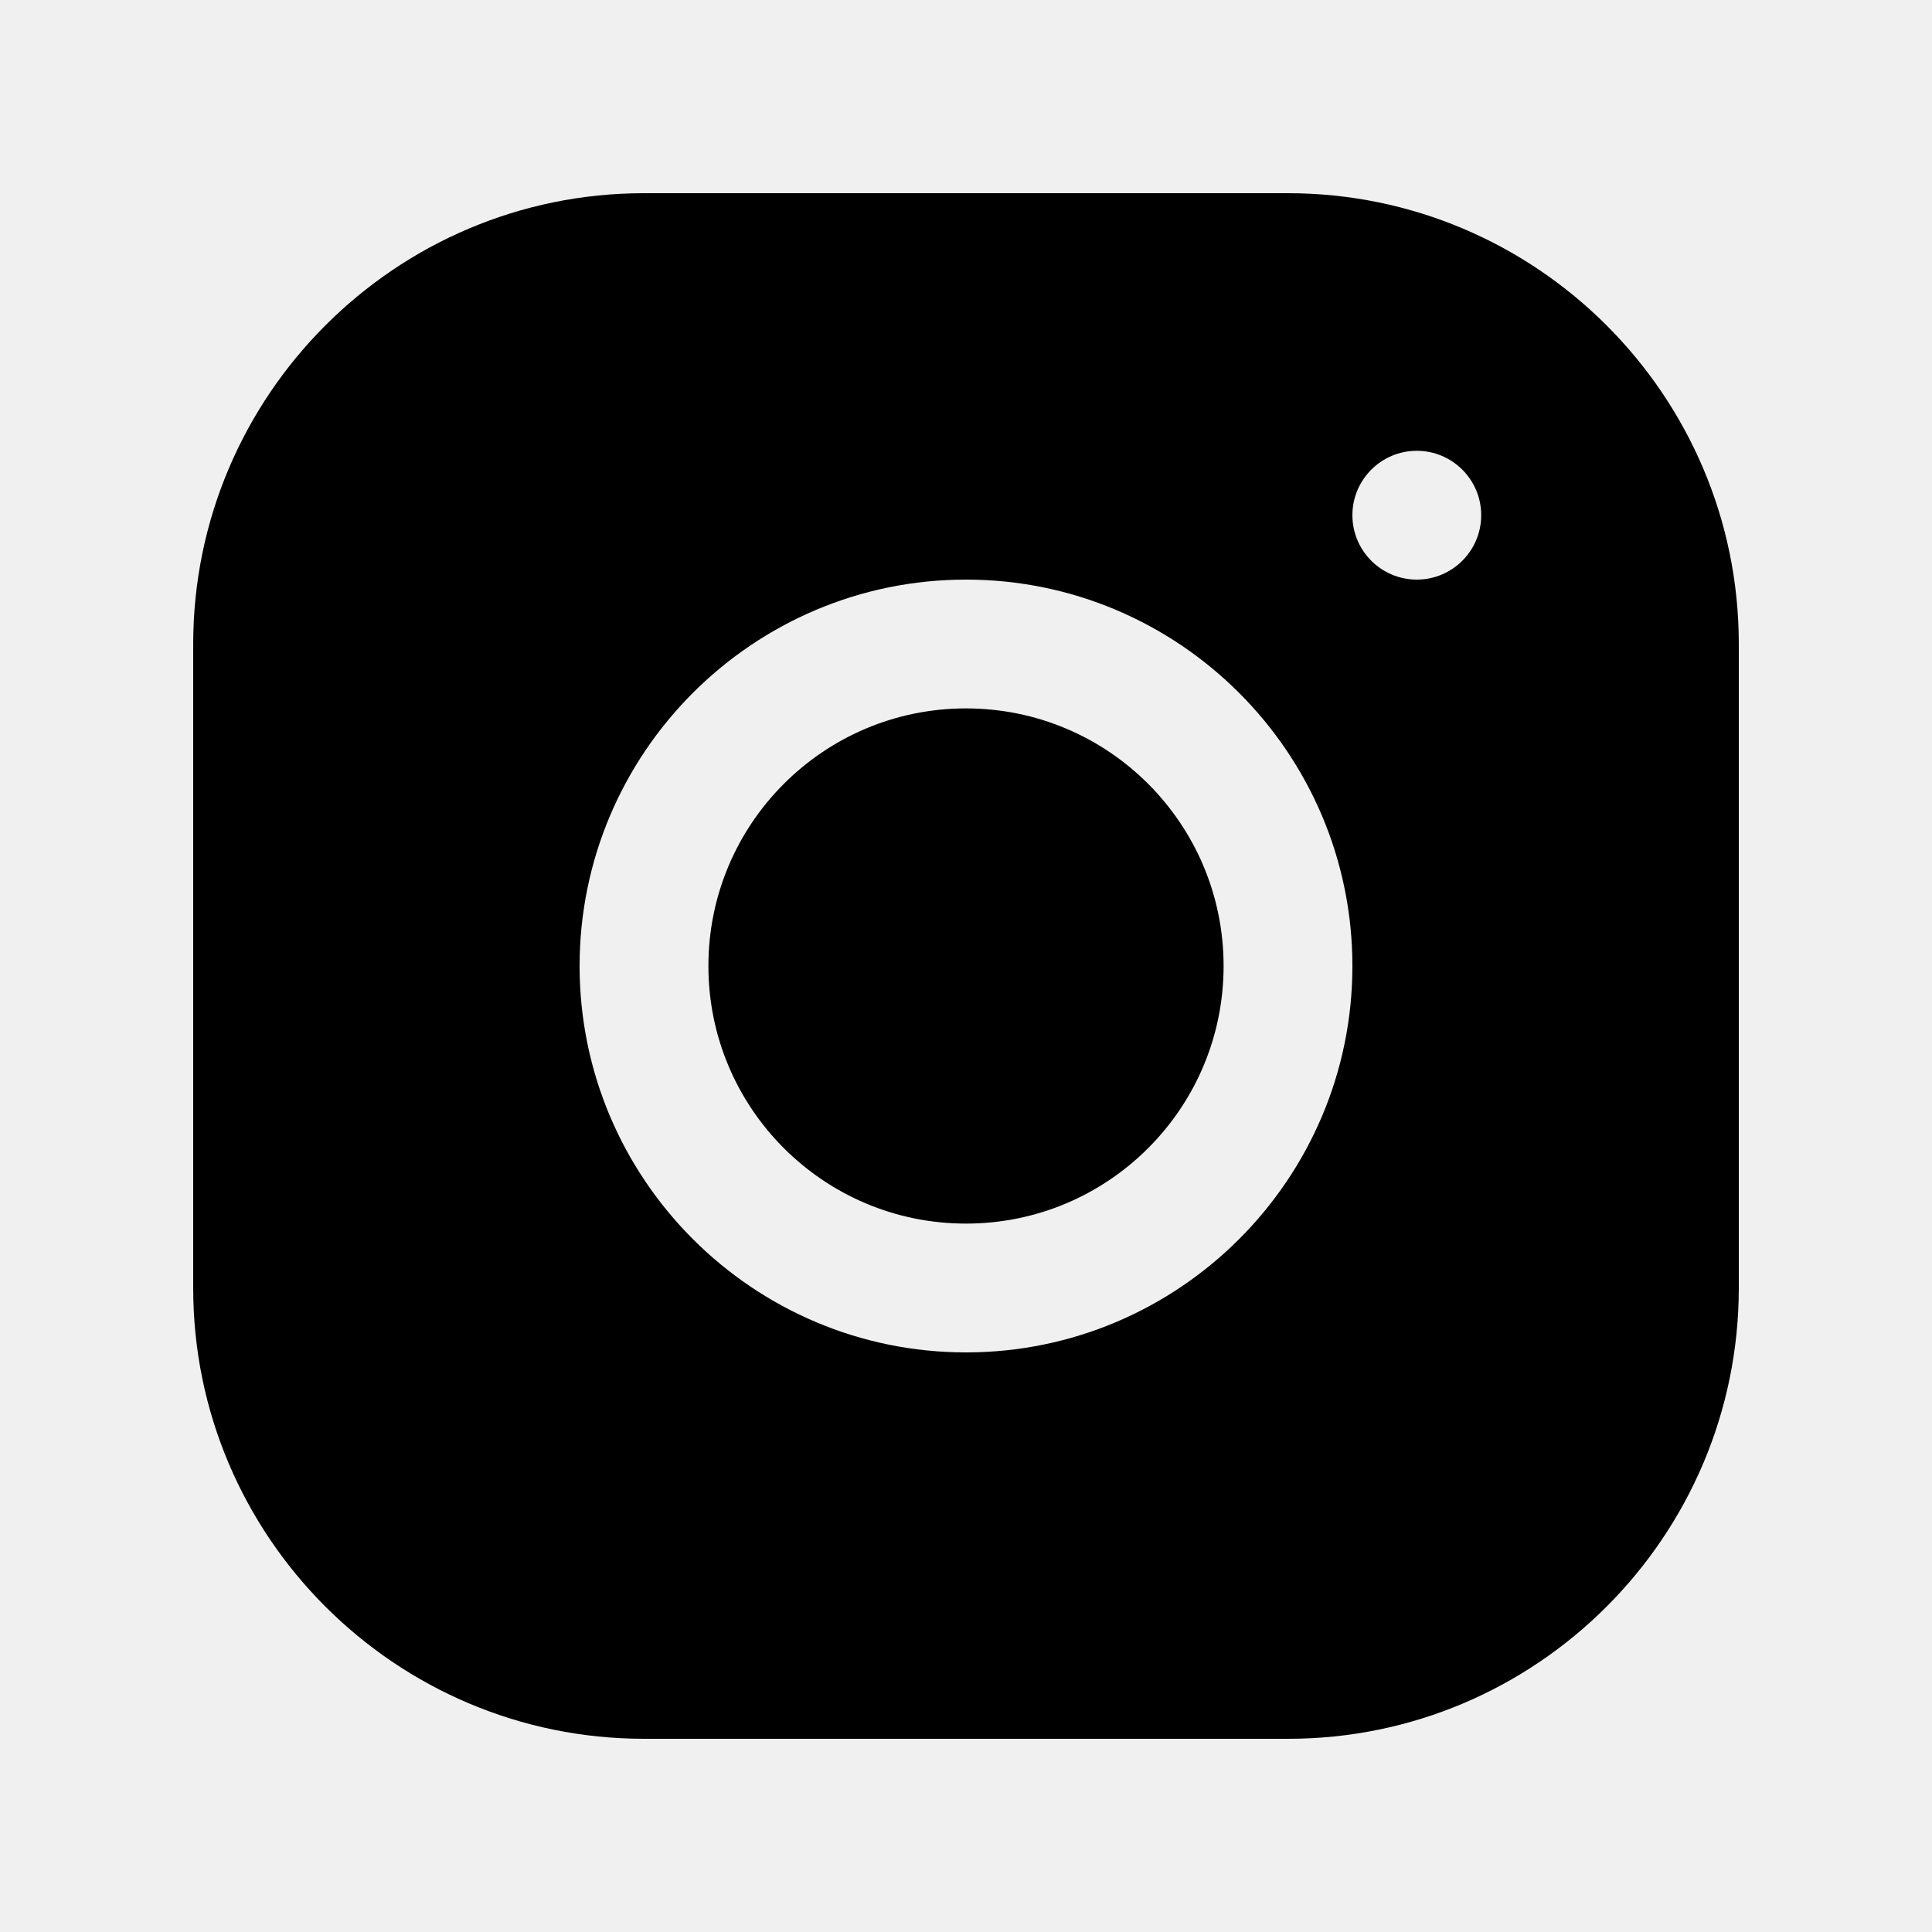
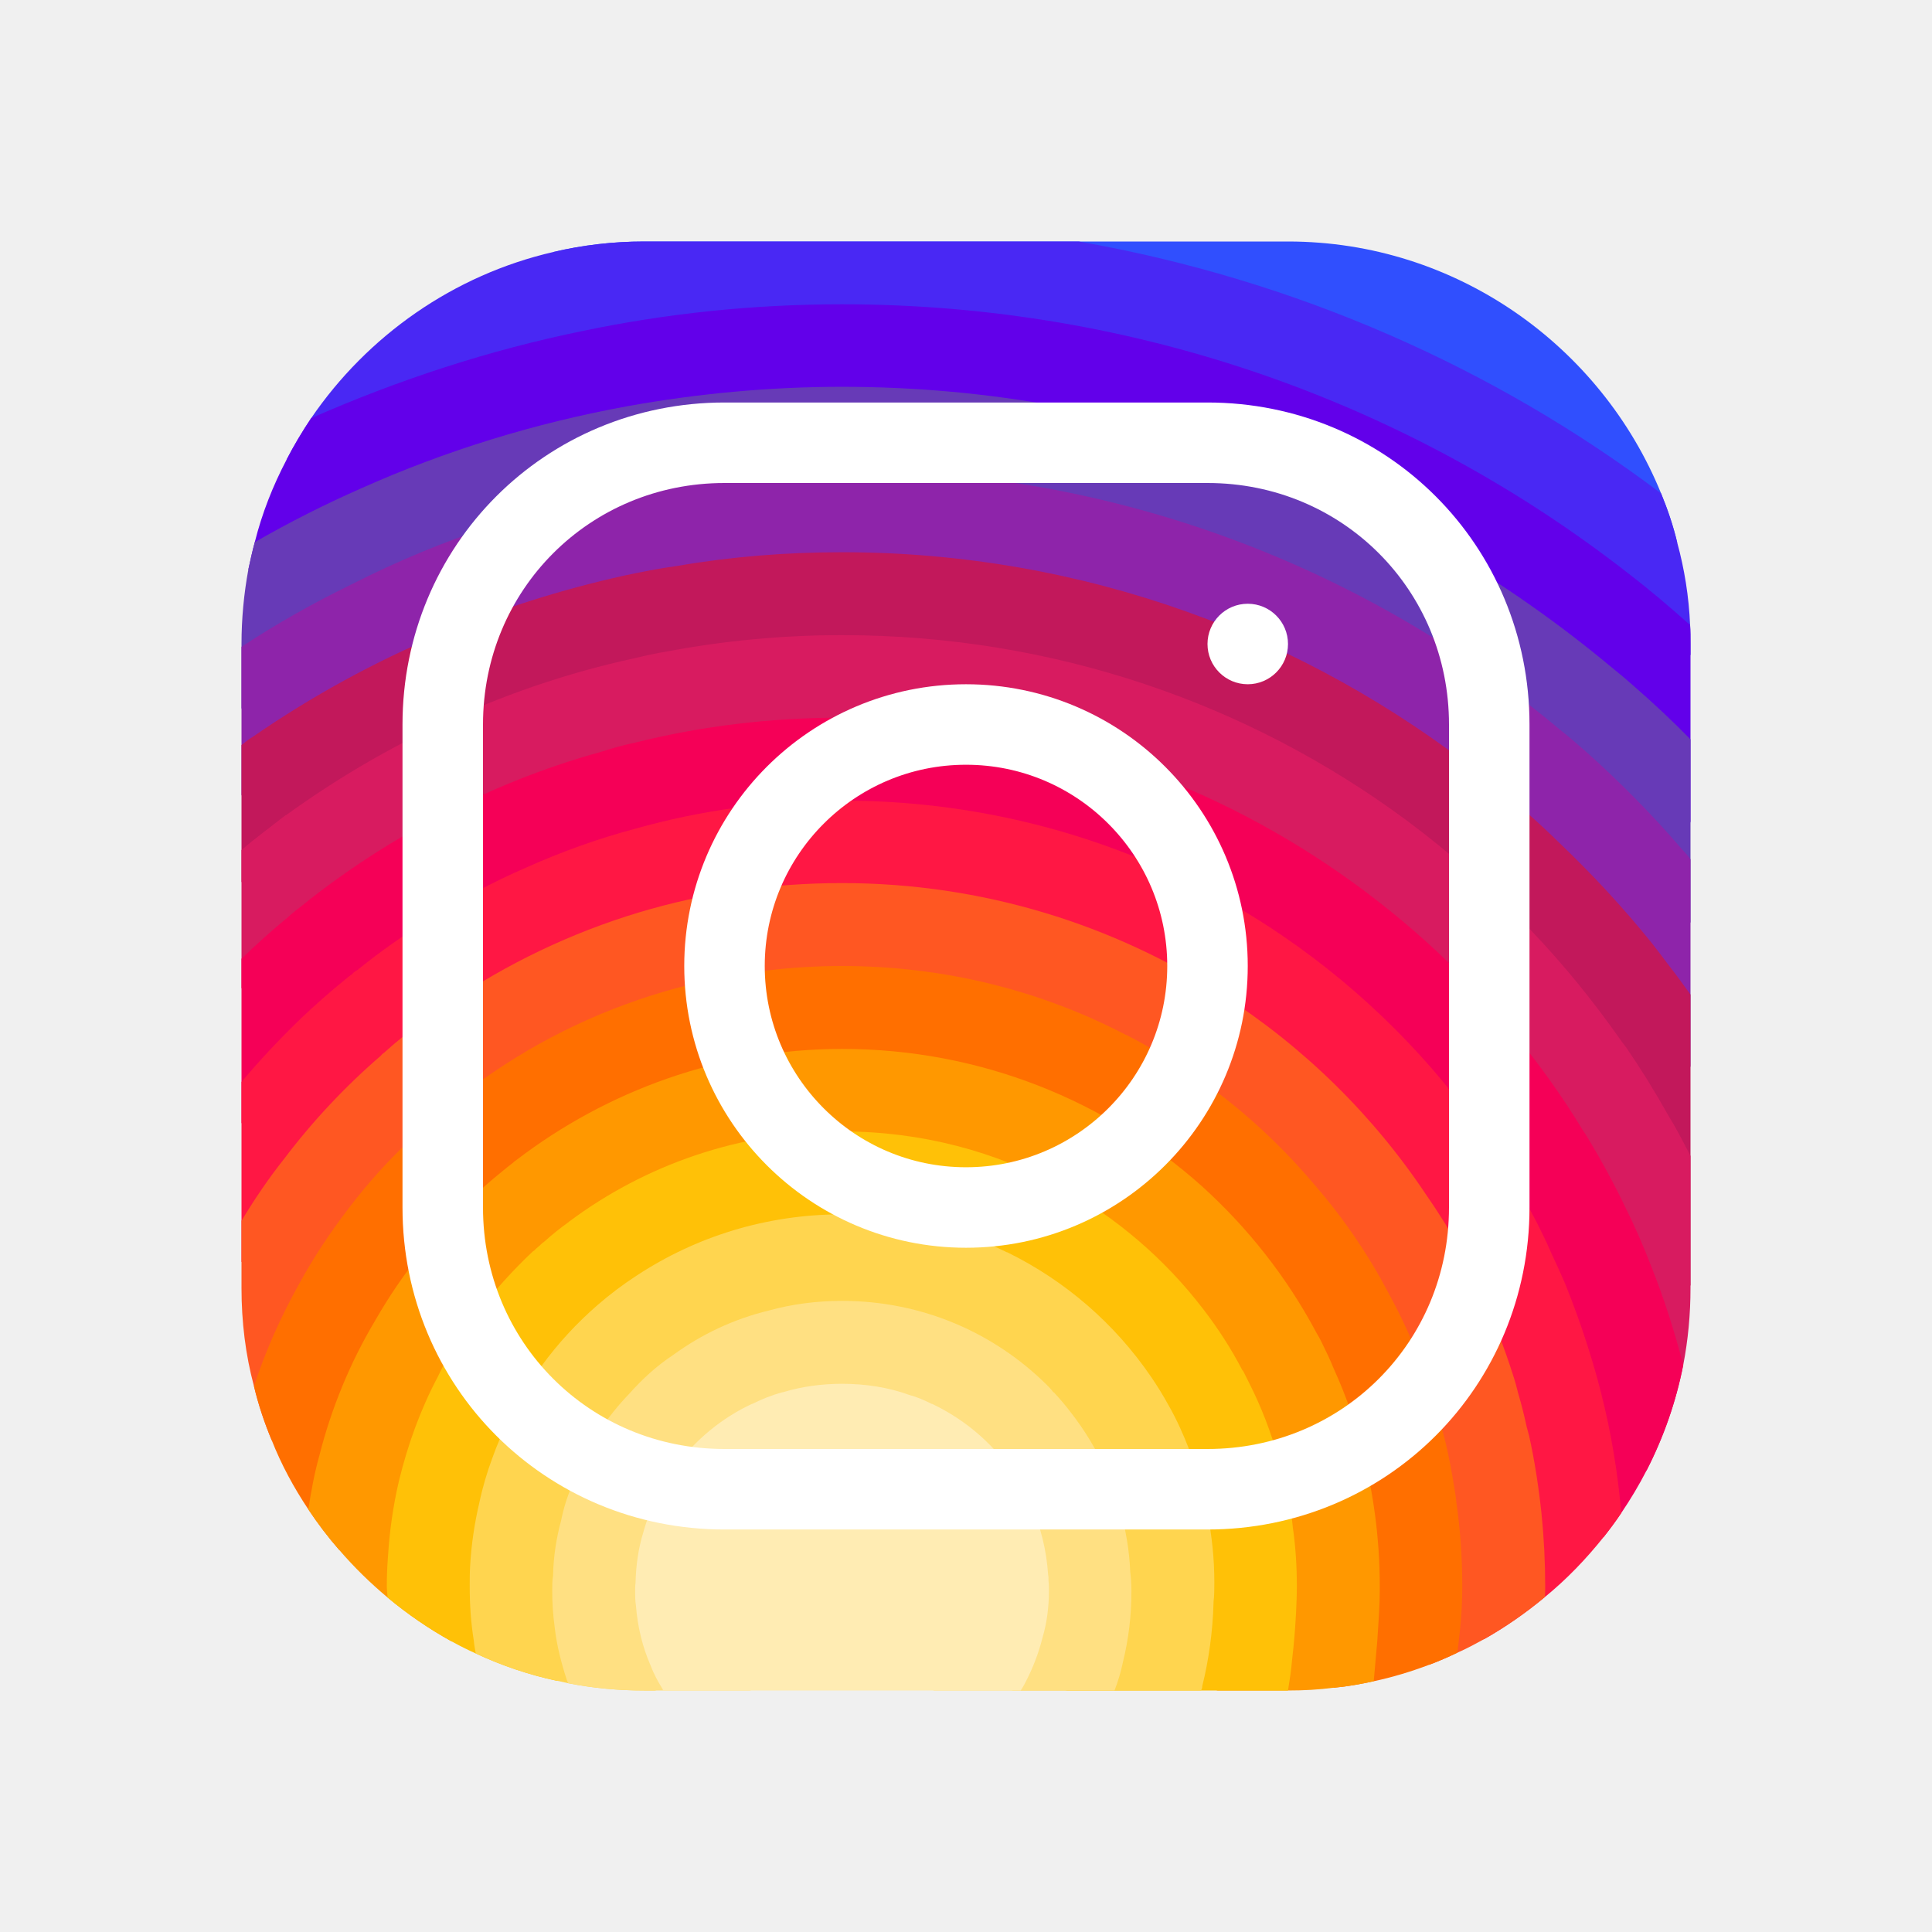
- <svg xmlns="http://www.w3.org/2000/svg" viewBox="0 0 30 30" width="30px" height="30px">
-   <path d="M 9.998 3 C 6.139 3 3 6.142 3 10.002 L 3 20.002 C 3 23.861 6.142 27 10.002 27 L 20.002 27 C 23.861 27 27 23.858 27 19.998 L 27 9.998 C 27 6.139 23.858 3 19.998 3 L 9.998 3 z M 22 7 C 22.552 7 23 7.448 23 8 C 23 8.552 22.552 9 22 9 C 21.448 9 21 8.552 21 8 C 21 7.448 21.448 7 22 7 z M 15 9 C 18.309 9 21 11.691 21 15 C 21 18.309 18.309 21 15 21 C 11.691 21 9 18.309 9 15 C 9 11.691 11.691 9 15 9 z M 15 11 A 4 4 0 0 0 11 15 A 4 4 0 0 0 15 19 A 4 4 0 0 0 19 15 A 4 4 0 0 0 15 11 z" />
+ <svg xmlns="http://www.w3.org/2000/svg" viewBox="0 0 48 48" width="48px" height="48px">
+   <path fill="#304ffe" d="M41.67,13.48c-0.4,0.26-0.97,0.5-1.21,0.77c-0.09,0.09-0.14,0.19-0.12,0.29v1.03l-0.3,1.01l-0.3,1l-0.33,1.1 l-0.68,2.25l-0.66,2.22l-0.5,1.67c0,0.26-0.01,0.52-0.03,0.77c-0.07,0.96-0.27,1.88-0.59,2.74c-0.19,0.53-0.42,1.04-0.7,1.52 c-0.1,0.19-0.22,0.38-0.34,0.56c-0.4,0.63-0.88,1.21-1.41,1.72c-0.41,0.41-0.86,0.79-1.35,1.11c0,0,0,0-0.01,0 c-0.08,0.07-0.17,0.13-0.27,0.18c-0.31,0.21-0.64,0.39-0.98,0.55c-0.23,0.12-0.46,0.22-0.7,0.31c-0.05,0.03-0.11,0.05-0.16,0.07 c-0.57,0.27-1.23,0.45-1.89,0.54c-0.04,0.01-0.07,0.01-0.11,0.02c-0.4,0.07-0.79,0.13-1.19,0.16c-0.18,0.02-0.37,0.03-0.55,0.03 l-0.71-0.04l-3.42-0.18c0-0.01-0.01,0-0.01,0l-1.72-0.09c-0.13,0-0.27,0-0.4-0.01c-0.54-0.02-1.06-0.08-1.58-0.19 c-0.01,0-0.01,0-0.01,0c-0.95-0.18-1.86-0.5-2.71-0.93c-0.47-0.24-0.93-0.51-1.36-0.82c-0.18-0.13-0.35-0.27-0.52-0.42 c-0.48-0.4-0.91-0.83-1.31-1.27c-0.06-0.06-0.11-0.12-0.16-0.18c-0.06-0.06-0.12-0.13-0.17-0.19c-0.38-0.48-0.7-0.97-0.96-1.49 c-0.24-0.46-0.43-0.95-0.58-1.49c-0.06-0.19-0.11-0.37-0.15-0.57c-0.01-0.01-0.02-0.03-0.02-0.05c-0.1-0.41-0.19-0.84-0.24-1.27 c-0.06-0.33-0.09-0.66-0.09-1c-0.02-0.13-0.02-0.27-0.02-0.4l1.91-2.95l1.87-2.88l0.85-1.31l0.77-1.18l0.26-0.41v-1.03 c0.02-0.23,0.03-0.47,0.02-0.69c-0.01-0.7-0.15-1.38-0.38-2.03c-0.22-0.69-0.53-1.34-0.85-1.94c-0.38-0.69-0.78-1.31-1.11-1.87 C14,7.4,13.66,6.73,13.75,6.26C14.47,6.09,15.23,6,16,6h16c4.18,0,7.78,2.6,9.27,6.26C41.43,12.65,41.57,13.06,41.67,13.48z" />
+   <path fill="#4928f4" d="M42,16v0.27l-1.38,0.8l-0.88,0.51l-0.97,0.56l-1.94,1.13l-1.9,1.1l-1.94,1.12l-0.77,0.45 c0,0.48-0.12,0.92-0.34,1.32c-0.31,0.58-0.83,1.06-1.49,1.47c-0.67,0.41-1.49,0.74-2.41,0.98c0,0,0-0.01-0.01,0 c-3.56,0.92-8.42,0.5-10.78-1.26c-0.66-0.49-1.12-1.09-1.32-1.78c-0.06-0.23-0.09-0.48-0.09-0.73v-7.19 c0.01-0.15-0.09-0.3-0.27-0.45c-0.54-0.43-1.81-0.84-3.23-1.25c-1.11-0.31-2.3-0.62-3.3-0.92c-0.79-0.24-1.46-0.48-1.86-0.71 c0.18-0.35,0.39-0.7,0.61-1.03c1.4-2.05,3.54-3.56,6.02-4.13C14.47,6.09,15.23,6,16,6h10.8c5.37,0.94,10.32,3.13,14.47,6.26 c0.16,0.39,0.3,0.8,0.4,1.22c0.18,0.66,0.29,1.34,0.32,2.05C42,15.68,42,15.84,42,16z" />
+   <path fill="#6200ea" d="M42,16v4.41l-0.22,0.68l-0.75,2.33l-0.78,2.4l-0.41,1.28l-0.38,1.19l-0.37,1.13l-0.36,1.12l-0.19,0.59 l-0.25,0.78c0,0.76-0.02,1.43-0.07,2c-0.01,0.06-0.02,0.12-0.02,0.18c-0.06,0.53-0.14,0.98-0.27,1.36 c-0.01,0.06-0.03,0.12-0.05,0.17c-0.26,0.72-0.65,1.18-1.23,1.48c-0.14,0.08-0.3,0.14-0.47,0.2c-0.53,0.18-1.2,0.27-2.02,0.32 c-0.6,0.04-1.29,0.05-2.07,0.05H31.4l-1.19-0.05L30,37.61l-2.17-0.09l-2.2-0.09l-7.25-0.3l-1.88-0.08h-0.26 c-0.78-0.01-1.45-0.06-2.03-0.14c-0.84-0.13-1.49-0.35-1.98-0.68c-0.7-0.45-1.11-1.11-1.35-2.03c-0.06-0.22-0.11-0.45-0.14-0.7 c-0.1-0.58-0.15-1.25-0.18-2c0-0.15,0-0.3-0.01-0.46c-0.01-0.01,0-0.01,0-0.01v-0.58c-0.01-0.29-0.01-0.59-0.01-0.9l0.05-1.61 l0.03-1.15l0.04-1.34v-0.19l0.07-2.46l0.07-2.46l0.07-2.31l0.06-2.27l0.02-0.6c0-0.31-1.05-0.49-2.22-0.64 c-0.93-0.12-1.95-0.23-2.56-0.37c0.05-0.23,0.1-0.46,0.16-0.68c0.18-0.72,0.45-1.4,0.79-2.05c0.18-0.35,0.39-0.7,0.61-1.03 c2.16-0.95,4.41-1.69,6.76-2.17c2.06-0.43,4.21-0.66,6.43-0.66c7.36,0,14.16,2.49,19.54,6.69c0.52,0.4,1.03,0.83,1.53,1.28 C42,15.68,42,15.84,42,16z" />
+   <path fill="#673ab7" d="M42,18.37v4.54l-0.55,1.06l-1.05,2.05l-0.56,1.08l-0.51,0.99l-0.22,0.43c0,0.31,0,0.61-0.02,0.9 c0,0.43-0.02,0.84-0.05,1.22c-0.04,0.45-0.1,0.86-0.16,1.24c-0.15,0.79-0.36,1.47-0.66,2.03c-0.04,0.07-0.08,0.14-0.12,0.2 c-0.11,0.18-0.24,0.35-0.38,0.51c-0.18,0.22-0.38,0.41-0.61,0.57c-0.34,0.26-0.74,0.47-1.2,0.63c-0.57,0.21-1.23,0.35-2.01,0.43 c-0.51,0.05-1.07,0.08-1.68,0.08l-0.42,0.02l-2.08,0.12h-0.01L27.5,36.6l-2.25,0.13l-3.1,0.18l-3.77,0.22l-0.55,0.03 c-0.51,0-0.99-0.03-1.45-0.09c-0.05-0.01-0.09-0.02-0.14-0.02c-0.68-0.11-1.3-0.29-1.86-0.54c-0.68-0.3-1.27-0.7-1.77-1.18 c-0.44-0.43-0.82-0.92-1.13-1.47c-0.07-0.13-0.14-0.25-0.2-0.39c-0.3-0.59-0.54-1.25-0.72-1.97c-0.03-0.12-0.06-0.25-0.08-0.38 c-0.06-0.23-0.11-0.47-0.14-0.72c-0.11-0.64-0.17-1.32-0.2-2.03v-0.01c-0.01-0.29-0.02-0.57-0.02-0.87l-0.49-1.17l-0.07-0.18 L9.5,25.99L8.75,24.2l-0.12-0.29l-0.72-1.73l-0.8-1.93c0,0,0,0-0.01,0L6.29,18.3L6,17.59V16c0-0.63,0.06-1.25,0.17-1.85 c0.05-0.23,0.1-0.46,0.16-0.68c0.85-0.49,1.74-0.94,2.65-1.34c2.08-0.93,4.31-1.62,6.62-2.04c1.72-0.31,3.51-0.48,5.32-0.48 c7.31,0,13.94,2.65,19.12,6.97c0.2,0.16,0.39,0.32,0.58,0.49C41.09,17.48,41.55,17.91,42,18.37z" />
+   <path fill="#8e24aa" d="M42,21.35v5.14l-0.57,1.19l-1.08,2.25l-0.01,0.03c0,0.43-0.02,0.82-0.05,1.17c-0.1,1.15-0.38,1.88-0.84,2.33 c-0.33,0.34-0.74,0.53-1.25,0.63c-0.03,0.01-0.07,0.01-0.1,0.02c-0.16,0.03-0.33,0.05-0.51,0.05c-0.62,0.06-1.35,0.02-2.19-0.04 c-0.09,0-0.19-0.01-0.29-0.02c-0.61-0.04-1.26-0.08-1.98-0.11c-0.39-0.01-0.8-0.02-1.22-0.02h-0.02l-1.01,0.08h-0.01l-2.27,0.16 l-2.59,0.2l-0.38,0.03l-3.03,0.22l-1.57,0.12l-1.55,0.11c-0.27,0-0.53,0-0.79-0.01c0,0-0.01-0.01-0.01,0 c-1.13-0.02-2.14-0.09-3.04-0.26c-0.83-0.14-1.56-0.36-2.18-0.69c-0.64-0.31-1.17-0.75-1.6-1.31c-0.41-0.55-0.71-1.24-0.9-2.07 c0-0.01,0-0.01,0-0.01c-0.14-0.67-0.22-1.45-0.22-2.33l-0.15-0.27L9.7,26.35l-0.13-0.22L9.5,25.99l-0.93-1.65l-0.46-0.83 l-0.58-1.03l-1-1.79L6,19.75v-3.68c0.88-0.58,1.79-1.09,2.73-1.55c1.14-0.58,2.32-1.07,3.55-1.47c1.34-0.44,2.74-0.79,4.17-1.02 c1.45-0.24,2.94-0.36,4.47-0.36c6.8,0,13.04,2.43,17.85,6.47c0.22,0.17,0.43,0.36,0.64,0.54c0.84,0.75,1.64,1.56,2.37,2.41 C41.86,21.18,41.94,21.26,42,21.35z" />
+   <path fill="#c2185b" d="M42,24.71v7.23c-0.24-0.14-0.57-0.31-0.98-0.49c-0.22-0.11-0.47-0.22-0.73-0.32 c-0.38-0.17-0.79-0.33-1.25-0.49c-0.1-0.04-0.2-0.07-0.31-0.1c-0.18-0.07-0.37-0.13-0.56-0.19c-0.59-0.18-1.24-0.35-1.92-0.5 c-0.26-0.05-0.53-0.1-0.8-0.14c-0.87-0.15-1.8-0.24-2.77-0.25c-0.08-0.01-0.17-0.01-0.25-0.01l-2.57,0.02l-3.5,0.02h-0.01 l-7.49,0.06c-2.38,0-3.84,0.57-4.72,0.8c0,0-0.01,0-0.01,0.01c-0.93,0.24-1.22,0.09-1.3-1.54c-0.02-0.45-0.03-1.03-0.03-1.74 l-0.56-0.43l-0.98-0.74l-0.6-0.46l-0.12-0.09L8.88,24.1l-0.25-0.19l-0.52-0.4l-0.96-0.72L6,21.91v-3.4 c0.1-0.08,0.19-0.15,0.29-0.21c1.45-1,3-1.85,4.64-2.54c1.46-0.62,3-1.11,4.58-1.46c0.43-0.09,0.87-0.18,1.32-0.24 c1.33-0.23,2.7-0.34,4.09-0.34c6.01,0,11.53,2.09,15.91,5.55c0.66,0.52,1.3,1.07,1.9,1.66c0.82,0.78,1.59,1.61,2.3,2.49 c0.14,0.18,0.28,0.36,0.42,0.55C41.64,24.21,41.82,24.46,42,24.71z" />
+   <path fill="#d81b60" d="M42,28.72V32c0,0.65-0.06,1.29-0.18,1.91c-0.18,0.92-0.49,1.8-0.91,2.62c-0.22,0.05-0.47,0.05-0.75,0.01 c-0.63-0.11-1.37-0.44-2.17-0.87c-0.04-0.01-0.08-0.03-0.11-0.05c-0.25-0.13-0.51-0.27-0.77-0.43c-0.53-0.29-1.09-0.61-1.65-0.91 c-0.12-0.06-0.24-0.12-0.35-0.18c-0.64-0.33-1.3-0.63-1.96-0.86c0,0,0,0-0.01,0c-0.14-0.05-0.29-0.1-0.44-0.14 c-0.57-0.16-1.15-0.26-1.71-0.26l-1.1-0.32l-4.87-1.41c0,0,0,0-0.01,0l-2.99-0.87h-0.01l-1.3-0.38c-3.76,0-6.07,1.6-7.19,0.99 c-0.44-0.23-0.7-0.81-0.79-1.95c-0.03-0.32-0.04-0.68-0.04-1.1l-1.17-0.57l-0.05-0.02h-0.01l-0.84-0.42L9.7,26.35l-0.07-0.03 l-0.17-0.09L7.5,25.28L6,24.55v-3.43c0.17-0.15,0.35-0.29,0.53-0.43c0.19-0.15,0.38-0.29,0.57-0.44c0.01,0,0.01,0,0.01,0 c1.18-0.85,2.43-1.6,3.76-2.22c1.55-0.74,3.2-1.31,4.91-1.68c0.25-0.06,0.51-0.12,0.77-0.16c1.42-0.27,2.88-0.41,4.37-0.41 c5.27,0,10.11,1.71,14.01,4.59c1.13,0.84,2.18,1.77,3.14,2.78c0.79,0.83,1.52,1.73,2.18,2.67c0.05,0.07,0.1,0.14,0.15,0.2 c0.37,0.54,0.71,1.09,1.03,1.66C41.64,28.02,41.82,28.37,42,28.72z" />
+   <path fill="#f50057" d="M41.82,33.91c-0.18,0.92-0.49,1.8-0.91,2.62c-0.19,0.37-0.4,0.72-0.63,1.06c-0.14,0.21-0.29,0.41-0.44,0.6 c-0.36-0.14-0.89-0.34-1.54-0.56c0,0,0,0,0-0.01c-0.49-0.17-1.05-0.35-1.65-0.52c-0.17-0.05-0.34-0.1-0.52-0.15 c-0.71-0.19-1.45-0.36-2.17-0.46c-0.6-0.1-1.19-0.16-1.74-0.16l-0.46-0.13h-0.01l-2.42-0.7l-1.49-0.43l-1.66-0.48h-0.01l-0.54-0.15 l-6.53-1.88l-1.88-0.54l-1.4-0.33l-2.28-0.54l-0.28-0.07c0,0,0,0-0.01,0l-2.29-0.53c0-0.01,0-0.01,0-0.01l-0.41-0.09l-0.21-0.05 l-1.67-0.39l-0.19-0.05l-1.42-1.17L6,27.9v-4.08c0.37-0.36,0.75-0.7,1.15-1.03c0.12-0.11,0.25-0.21,0.38-0.31 c0.12-0.1,0.25-0.2,0.38-0.3c0.91-0.69,1.87-1.31,2.89-1.84c1.3-0.7,2.68-1.26,4.13-1.66c0.28-0.09,0.56-0.17,0.85-0.23 c1.64-0.41,3.36-0.62,5.14-0.62c4.47,0,8.63,1.35,12.07,3.66c1.71,1.15,3.25,2.53,4.55,4.1c0.66,0.79,1.26,1.62,1.79,2.5 c0.05,0.07,0.09,0.13,0.13,0.2c0.32,0.53,0.62,1.08,0.89,1.64c0.25,0.5,0.47,1,0.67,1.52C41.34,32.25,41.6,33.07,41.82,33.91z" />
+   <path fill="#ff1744" d="M40.28,37.59c-0.14,0.21-0.29,0.41-0.44,0.6c-0.44,0.55-0.92,1.05-1.46,1.49c-0.47,0.39-0.97,0.74-1.5,1.04 c-0.2-0.05-0.4-0.11-0.61-0.19c-0.66-0.23-1.35-0.61-1.99-1.01c-0.96-0.61-1.79-1.27-2.16-1.57c-0.14-0.12-0.21-0.18-0.21-0.18 l-1.7-0.15L30,37.6l-2.2-0.19l-2.28-0.2l-3.37-0.3l-5.34-0.47l-0.02-0.01l-1.88-0.91l-1.9-0.92l-1.53-0.74l-0.33-0.16l-0.41-0.2 l-1.42-0.69L7.43,31.9l-0.59-0.29L6,31.35v-4.47c0.47-0.56,0.97-1.09,1.5-1.6c0.34-0.32,0.7-0.64,1.07-0.94 c0.06-0.05,0.12-0.1,0.18-0.14c0.04-0.05,0.09-0.08,0.13-0.1c0.59-0.48,1.21-0.91,1.85-1.3c0.74-0.47,1.52-0.89,2.33-1.24 c0.87-0.39,1.78-0.72,2.72-0.97c1.63-0.46,3.36-0.7,5.14-0.7c4.08,0,7.85,1.24,10.96,3.37c1.99,1.36,3.71,3.08,5.07,5.07 c0.45,0.64,0.85,1.32,1.22,2.02c0.13,0.26,0.26,0.52,0.37,0.78c0.12,0.25,0.23,0.5,0.34,0.75c0.21,0.52,0.4,1.04,0.57,1.58 c0.32,1,0.56,2.02,0.71,3.08C40.21,36.89,40.25,37.24,40.28,37.59z" />
+   <path fill="#ff5722" d="M38.39,39.42c0,0.08,0,0.17-0.01,0.26c-0.47,0.39-0.97,0.74-1.5,1.04c-0.22,0.12-0.44,0.24-0.67,0.34 c-0.23,0.11-0.46,0.21-0.7,0.3c-0.34-0.18-0.8-0.4-1.29-0.61c-0.69-0.31-1.44-0.59-2.02-0.68c-0.14-0.03-0.27-0.04-0.39-0.04 l-1.64-0.21h-0.02l-2.04-0.27l-2.06-0.27l-0.96-0.12l-7.56-0.98c-0.49,0-1.01-0.03-1.55-0.1c-0.66-0.06-1.35-0.16-2.04-0.3 c-0.68-0.12-1.37-0.28-2.03-0.45c-0.69-0.16-1.37-0.35-2-0.53c-0.73-0.22-1.41-0.43-1.98-0.62c-0.47-0.15-0.87-0.29-1.18-0.4 c-0.18-0.43-0.33-0.88-0.44-1.34C6.1,33.66,6,32.84,6,32v-1.67c0.32-0.53,0.67-1.05,1.06-1.54c0.71-0.94,1.52-1.8,2.4-2.56 c0.03-0.04,0.07-0.07,0.1-0.09l0.01-0.01c0.31-0.28,0.63-0.53,0.97-0.77c0.04-0.04,0.08-0.07,0.12-0.1 c0.16-0.12,0.33-0.24,0.51-0.35c1.43-0.97,3.01-1.73,4.7-2.24c1.6-0.48,3.29-0.73,5.05-0.73c3.49,0,6.75,1.03,9.47,2.79 c2.01,1.29,3.74,2.99,5.06,4.98c0.16,0.23,0.31,0.46,0.46,0.7c0.69,1.17,1.26,2.43,1.68,3.75c0.05,0.15,0.09,0.3,0.13,0.46 c0.08,0.27,0.15,0.55,0.21,0.83c0.02,0.07,0.04,0.14,0.06,0.22c0.14,0.63,0.24,1.29,0.31,1.95c0,0.01,0,0.01,0,0.01 C38.36,38.22,38.39,38.82,38.39,39.42z" />
+   <path fill="#ff6f00" d="M36.33,39.42c0,0.35-0.02,0.73-0.06,1.11c-0.02,0.18-0.04,0.36-0.06,0.53c-0.23,0.11-0.46,0.21-0.7,0.3 c-0.45,0.17-0.91,0.31-1.38,0.41c-0.32,0.07-0.65,0.13-0.98,0.16h-0.01c-0.31-0.19-0.67-0.42-1.04-0.68 c-0.67-0.47-1.37-1-1.93-1.43c-0.01-0.01-0.01-0.01-0.02-0.02c-0.59-0.45-1.01-0.79-1.01-0.79l-1.06,0.04l-2.04,0.07l-0.95,0.04 l-3.82,0.14l-3.23,0.12c-0.21,0.01-0.46,0.01-0.77,0h-0.01c-0.42-0.01-0.92-0.04-1.47-0.09c-0.64-0.05-1.34-0.11-2.05-0.18 c-0.69-0.08-1.39-0.16-2.06-0.24c-0.74-0.08-1.44-0.17-2.04-0.25c-0.47-0.06-0.88-0.11-1.21-0.15c-0.28-0.32-0.53-0.65-0.77-1.01 c-0.36-0.54-0.67-1.11-0.91-1.72c-0.18-0.43-0.33-0.88-0.44-1.34c0.29-0.89,0.67-1.73,1.12-2.54c0.36-0.66,0.78-1.29,1.24-1.89 c0.45-0.59,0.94-1.14,1.47-1.64v-0.01c0.15-0.15,0.3-0.29,0.45-0.42c0.28-0.26,0.57-0.5,0.87-0.73h0.01 c0.01-0.02,0.02-0.02,0.03-0.03c0.24-0.19,0.49-0.36,0.74-0.53c1.48-1.01,3.15-1.76,4.95-2.2c1.19-0.29,2.44-0.45,3.73-0.45 c2.54,0,4.94,0.61,7.05,1.71h0.01c1.81,0.93,3.41,2.21,4.7,3.75c0.71,0.82,1.32,1.72,1.82,2.67c0.35,0.64,0.65,1.31,0.9,1.99 c0.02,0.06,0.04,0.11,0.06,0.16c0.17,0.5,0.32,1.02,0.45,1.54c0.09,0.37,0.16,0.75,0.22,1.13c0.02,0.12,0.04,0.23,0.05,0.35 C36.28,37.99,36.33,38.7,36.33,39.42z" />
+   <path fill="#ff9800" d="M34.28,39.42v0.1c0,0.34-0.03,0.77-0.06,1.23c-0.03,0.34-0.06,0.69-0.09,1.02c-0.32,0.07-0.65,0.13-0.98,0.16 h-0.01C32.76,41.98,32.39,42,32,42h-1.75l-0.38-0.11l-1.97-0.6l-2-0.6l-4.63-1.39l-2-0.6c0,0-0.83,0.33-2,0.72h-0.01 c-0.45,0.15-0.94,0.31-1.46,0.47c-0.65,0.19-1.34,0.38-2.02,0.53c-0.7,0.16-1.39,0.28-2.01,0.33c-0.19,0.02-0.38,0.03-0.55,0.03 c-0.56-0.31-1.1-0.68-1.59-1.09c-0.43-0.36-0.83-0.75-1.2-1.18c-0.28-0.32-0.53-0.65-0.77-1.01c0.07-0.45,0.15-0.89,0.27-1.32 c0.3-1.19,0.77-2.33,1.39-3.37c0.34-0.59,0.72-1.16,1.16-1.69c0.01-0.03,0.04-0.06,0.07-0.08c-0.01-0.01,0-0.01,0-0.01 c0.13-0.17,0.27-0.33,0.41-0.48c0-0.01,0-0.01,0-0.01c0.41-0.44,0.83-0.86,1.29-1.25c0.16-0.13,0.31-0.26,0.48-0.39 c0.03-0.03,0.06-0.05,0.1-0.08c2.25-1.72,5.06-2.76,8.09-2.76c3.44,0,6.57,1.29,8.94,3.41c1.14,1.03,2.11,2.26,2.84,3.63 c0.06,0.1,0.12,0.21,0.17,0.32c0.09,0.18,0.18,0.37,0.26,0.57c0.33,0.72,0.59,1.48,0.77,2.26c0.02,0.08,0.04,0.16,0.06,0.24 c0.08,0.37,0.15,0.75,0.2,1.13C34.24,38.21,34.28,38.81,34.28,39.42z" />
+   <path fill="#ffc107" d="M32.22,39.42c0,0.2-0.01,0.42-0.02,0.65c-0.02,0.37-0.05,0.77-0.1,1.18c-0.02,0.25-0.06,0.5-0.1,0.75h-5.48 l-1.06-0.17l-4.14-0.66l-0.59-0.09l-1.35-0.22c-0.59,0-1.87,0.26-3.22,0.51c-0.71,0.13-1.43,0.27-2.08,0.36 c-0.08,0.01-0.16,0.02-0.23,0.03h-0.01c-0.7-0.15-1.38-0.38-2.02-0.68c-0.2-0.09-0.4-0.19-0.6-0.3c-0.56-0.31-1.1-0.68-1.59-1.09 c-0.01-0.12-0.02-0.22-0.02-0.27c0-0.26,0.01-0.51,0.03-0.76c0.04-0.64,0.13-1.26,0.27-1.86c0.22-0.91,0.54-1.79,0.97-2.6 c0.08-0.17,0.17-0.34,0.27-0.5c0.04-0.08,0.09-0.15,0.13-0.23c0.18-0.29,0.38-0.57,0.58-0.85c0.42-0.55,0.89-1.07,1.39-1.54 c0.01,0,0.01,0,0.01,0c0.04-0.04,0.08-0.08,0.12-0.11c0.05-0.04,0.09-0.09,0.14-0.12c0.2-0.18,0.4-0.34,0.61-0.49 c0-0.01,0.01-0.01,0.01-0.01c1.89-1.41,4.23-2.24,6.78-2.24c1.98,0,3.82,0.5,5.43,1.38h0.01c1.38,0.76,2.58,1.79,3.53,3.03 c0.37,0.48,0.7,0.99,0.98,1.53h0.01c0.05,0.1,0.1,0.2,0.15,0.3c0.3,0.59,0.54,1.21,0.72,1.85h0.01c0.01,0.05,0.03,0.1,0.04,0.15 c0.12,0.43,0.22,0.87,0.29,1.32c0.01,0.09,0.02,0.19,0.03,0.28C32.19,38.43,32.22,38.92,32.22,39.42z" />
+   <path fill="#ffd54f" d="M30.17,39.31c0,0.16,0,0.33-0.02,0.49v0.01c0,0.01,0,0.01,0,0.01c-0.02,0.72-0.12,1.43-0.28,2.07 c0,0.04-0.01,0.07-0.03,0.11h-4.67l-3.85-0.83l-0.51-0.11l-0.08,0.02l-4.27,0.88L16.27,42H16c-0.64,0-1.27-0.06-1.88-0.18 c-0.09-0.02-0.18-0.04-0.27-0.06h-0.01c-0.7-0.15-1.38-0.38-2.02-0.68c-0.02-0.11-0.04-0.22-0.05-0.33 c-0.07-0.43-0.1-0.88-0.1-1.33c0-0.17,0-0.34,0.01-0.51c0.03-0.54,0.11-1.07,0.23-1.58c0.08-0.38,0.19-0.75,0.32-1.1 c0.11-0.31,0.24-0.61,0.38-0.9c0.12-0.25,0.26-0.49,0.4-0.73c0.14-0.23,0.29-0.45,0.45-0.67c0.4-0.55,0.87-1.06,1.39-1.51 c0.3-0.26,0.63-0.51,0.97-0.73c1.46-0.96,3.21-1.52,5.1-1.52c0.37,0,0.73,0.02,1.08,0.07h0.02c1.07,0.12,2.07,0.42,2.99,0.87 c0.01,0,0.01,0,0.01,0c1.45,0.71,2.68,1.78,3.58,3.1c0.15,0.22,0.3,0.46,0.43,0.7c0.11,0.19,0.21,0.39,0.3,0.59 c0.14,0.31,0.27,0.64,0.38,0.97h0.01c0.11,0.37,0.21,0.74,0.28,1.13v0.01C30.11,38.16,30.17,38.73,30.17,39.31z" />
+   <path fill="#ffe082" d="M28.11,39.52v0.03c0,0.59-0.07,1.17-0.21,1.74c-0.05,0.24-0.12,0.48-0.21,0.71h-4.48l-2.29-0.63L18.63,42H16 c-0.64,0-1.27-0.06-1.88-0.18c-0.02-0.03-0.03-0.06-0.04-0.09c-0.14-0.43-0.25-0.86-0.3-1.31c-0.04-0.29-0.06-0.59-0.06-0.9 c0-0.12,0-0.25,0.02-0.37c0.01-0.47,0.08-0.93,0.2-1.37c0.06-0.3,0.15-0.59,0.27-0.87c0.04-0.14,0.1-0.27,0.17-0.4 c0.15-0.34,0.33-0.67,0.53-0.99c0.22-0.32,0.46-0.62,0.73-0.9c0.32-0.36,0.68-0.69,1.09-0.96c0.7-0.51,1.5-0.89,2.37-1.1 c0.58-0.16,1.19-0.24,1.82-0.24c2,0,3.79,0.8,5.09,2.09c0.05,0.05,0.11,0.11,0.16,0.18h0.01c0.14,0.15,0.27,0.3,0.4,0.47 c0.37,0.47,0.68,0.98,0.92,1.54c0.12,0.26,0.22,0.53,0.3,0.81c0.01,0.04,0.02,0.07,0.03,0.11c0.14,0.49,0.23,1,0.25,1.53 C28.1,39.2,28.11,39.36,28.11,39.52z" />
+   <path fill="#ffecb3" d="M26.06,39.52c0,0.41-0.05,0.8-0.16,1.17c-0.1,0.4-0.25,0.78-0.44,1.14c-0.03,0.06-0.1,0.17-0.1,0.17h-8.88 c-0.01-0.01-0.02-0.03-0.02-0.04c-0.12-0.19-0.22-0.38-0.3-0.59c-0.2-0.46-0.32-0.96-0.36-1.48c-0.02-0.12-0.02-0.25-0.02-0.37 c0-0.06,0-0.13,0.01-0.19c0.01-0.44,0.07-0.86,0.19-1.25c0.1-0.36,0.23-0.69,0.4-1.01c0,0,0.01-0.01,0.01-0.02 c0.12-0.21,0.25-0.42,0.4-0.62c0.49-0.66,1.14-1.2,1.89-1.55c0.01,0,0.01,0,0.01,0c0.24-0.12,0.49-0.22,0.75-0.29c0,0,0,0,0.01,0 c0.46-0.14,0.96-0.21,1.47-0.21c0.59,0,1.16,0.09,1.68,0.28c0.19,0.05,0.37,0.13,0.55,0.22c0,0,0,0,0.01,0 c0.86,0.41,1.59,1.05,2.09,1.85c0.1,0.15,0.19,0.31,0.27,0.48c0.04,0.07,0.08,0.15,0.11,0.22c0.23,0.52,0.37,1.09,0.41,1.69 c0.01,0.05,0.01,0.1,0.01,0.16C26.06,39.36,26.06,39.44,26.06,39.52z" />
+   <g>
+     <path fill="none" stroke="#fff" stroke-linecap="round" stroke-linejoin="round" stroke-miterlimit="10" stroke-width="2" d="M30,11H18c-3.9,0-7,3.1-7,7v12c0,3.9,3.1,7,7,7h12c3.9,0,7-3.1,7-7V18C37,14.1,33.9,11,30,11z" />
+     <circle cx="31" cy="16" r="1" fill="#fff" />
+   </g>
+   <g>
+     <circle cx="24" cy="24" r="6" fill="none" stroke="#fff" stroke-linecap="round" stroke-linejoin="round" stroke-miterlimit="10" stroke-width="2" />
+   </g>
</svg>
